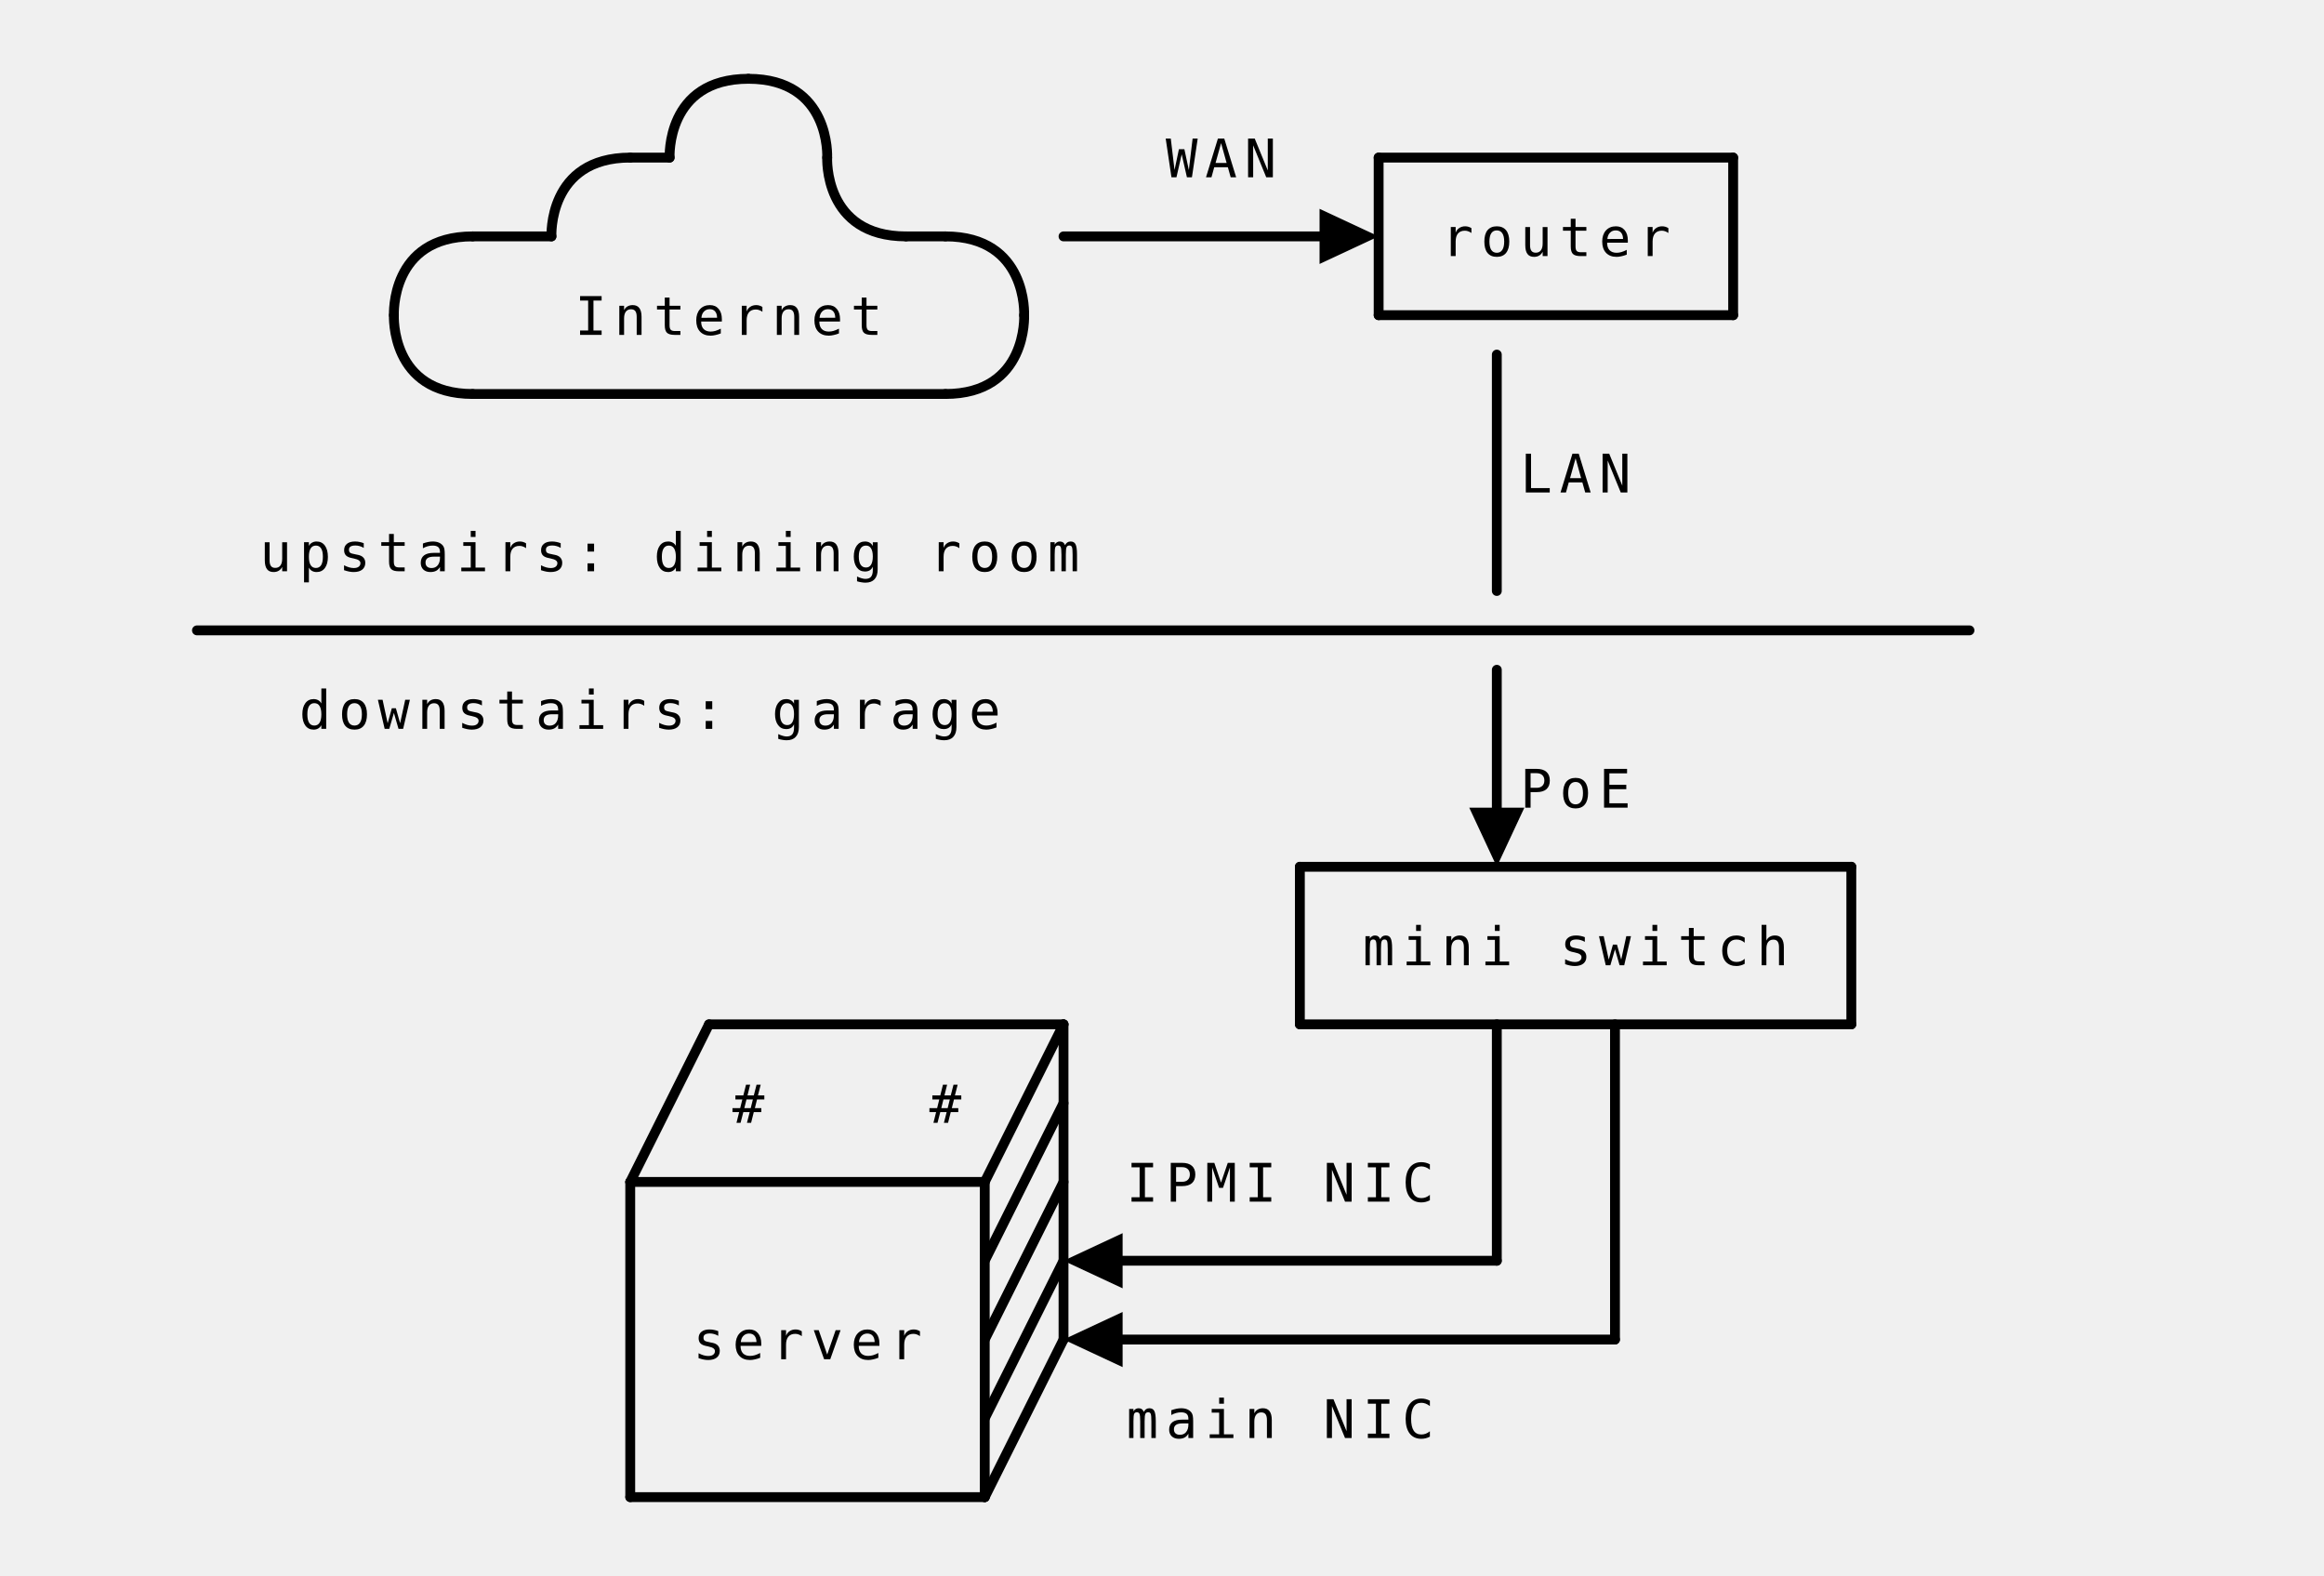
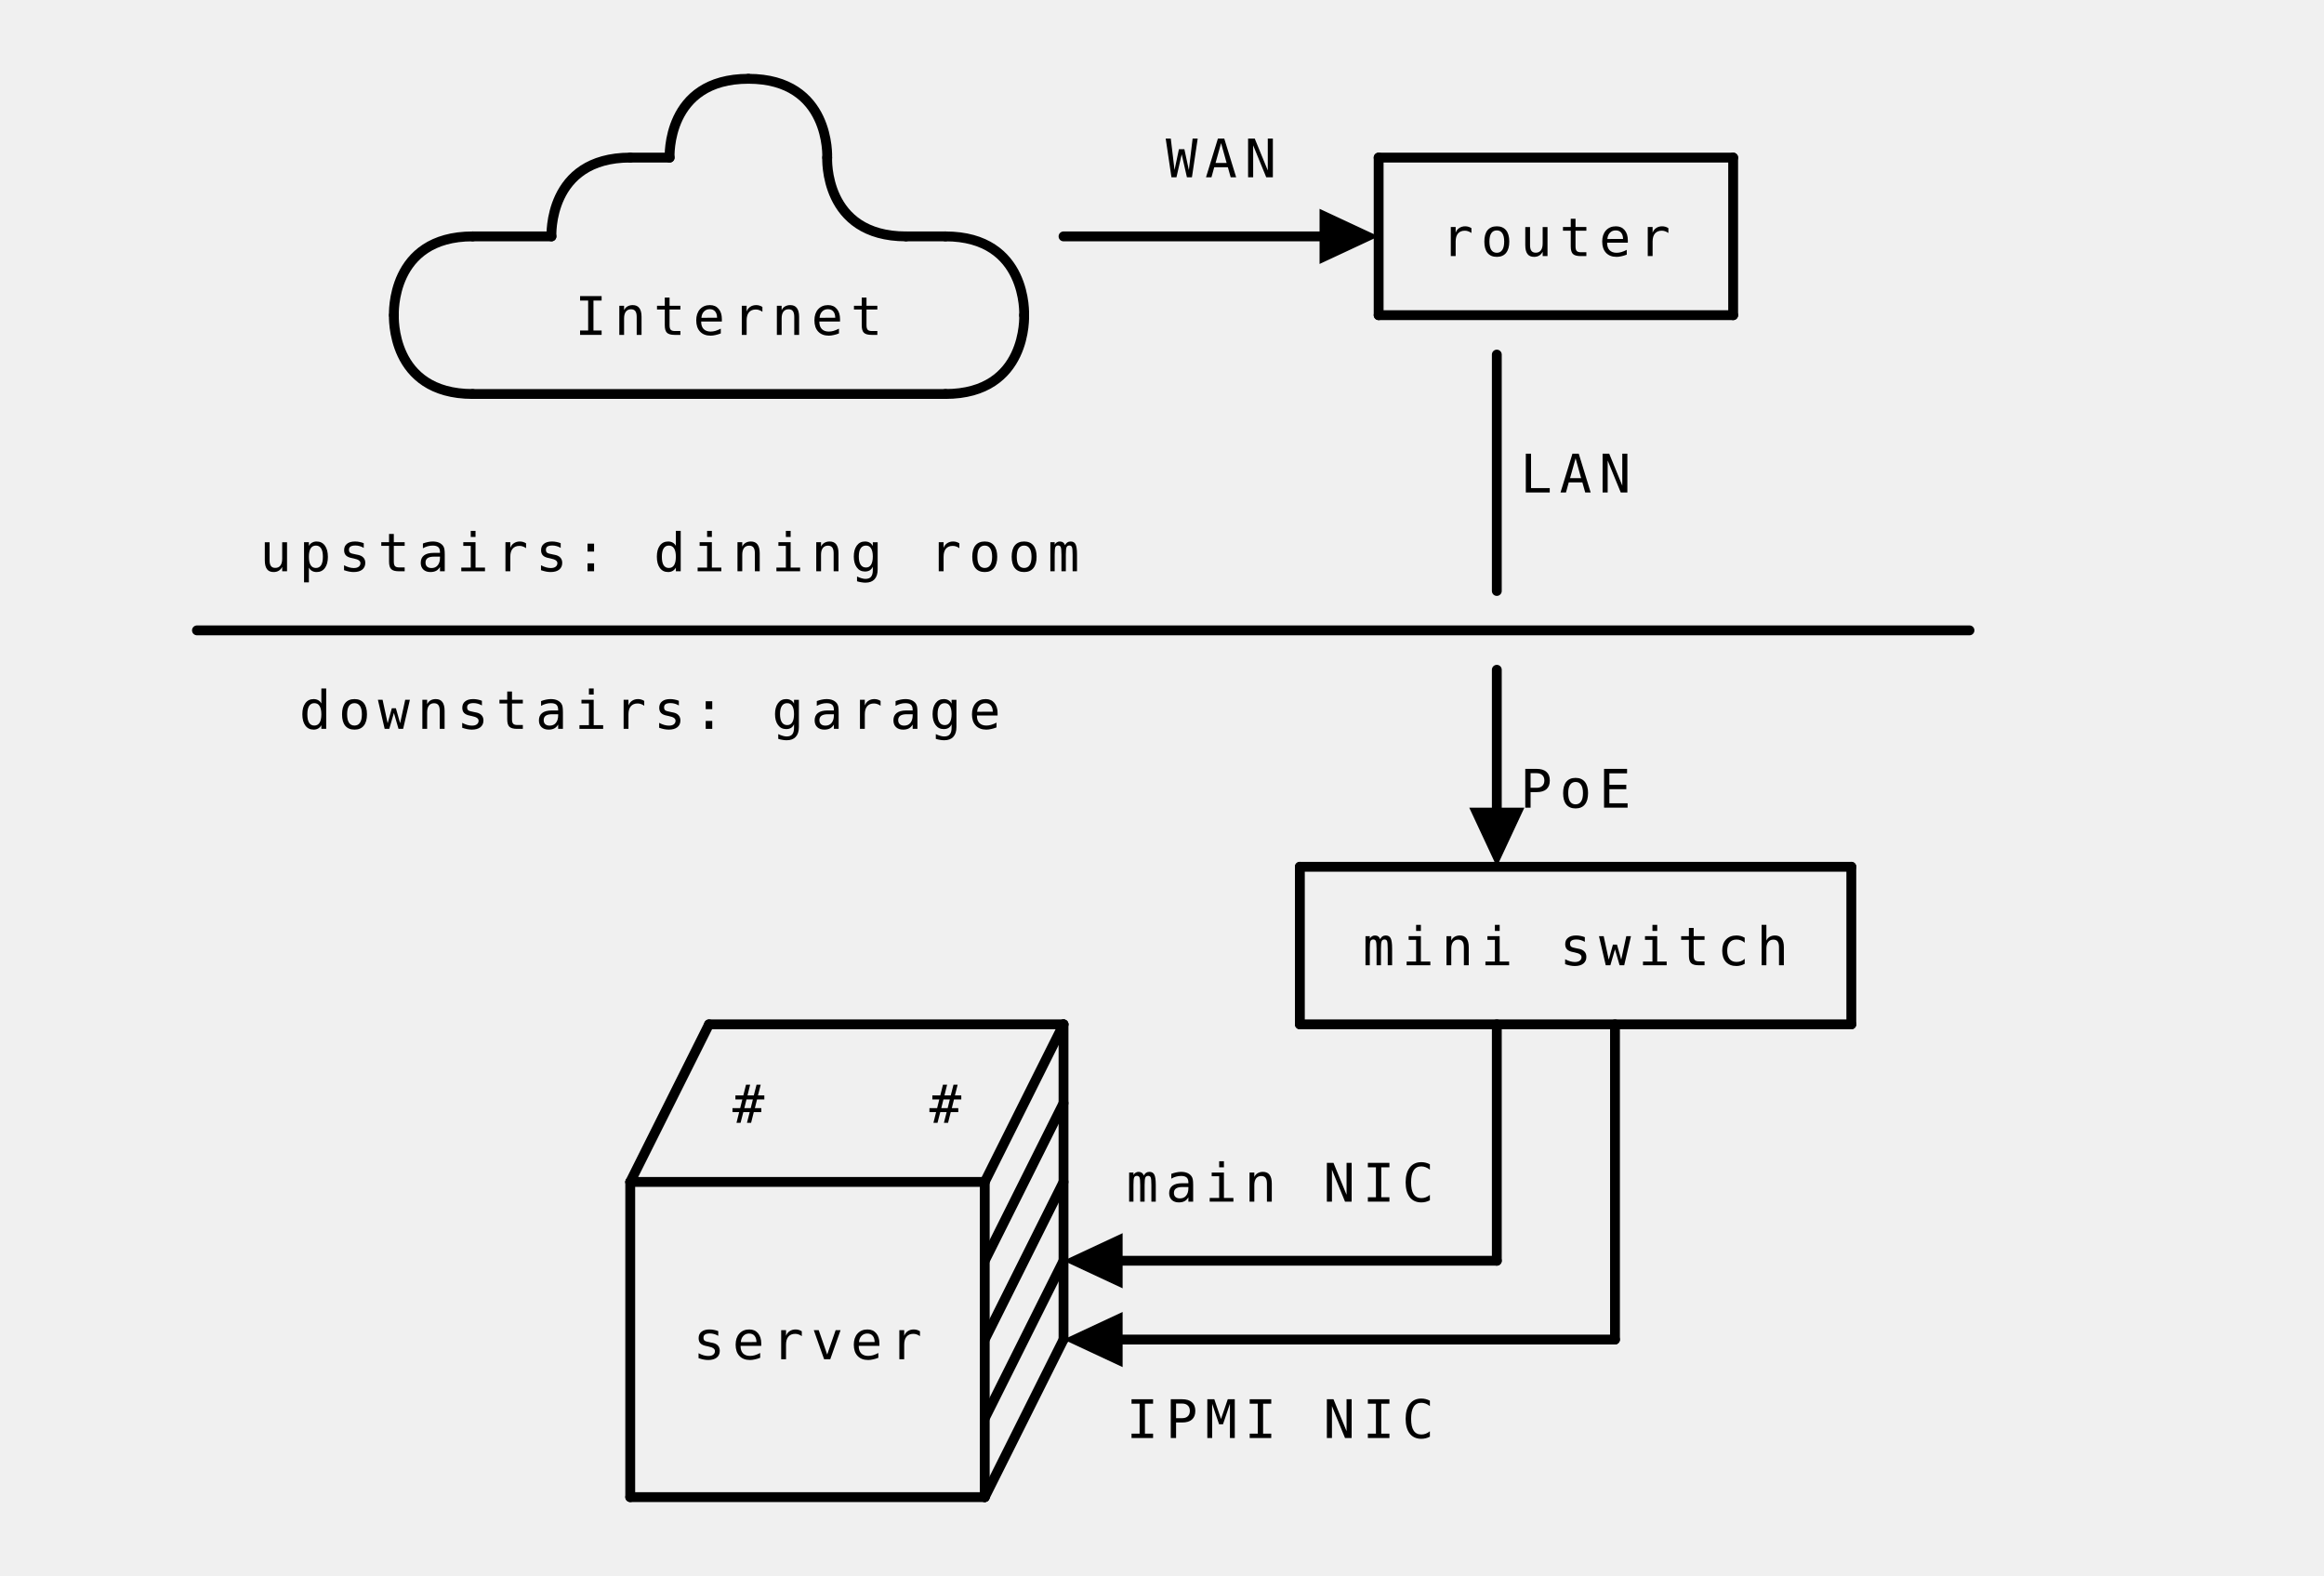
<svg xmlns="http://www.w3.org/2000/svg" class="diagram" version="1.1" height="320" width="472" style="margin:0 auto 0 auto;">
  <defs>
    <style type="text/css">
  svg.diagram {
    display: block;
    font-family: Menlo,Consolas,monospace;
    font-size: 90%;
    text-align: center;
    stroke-linecap: round;
    stroke-width: 2px;
    page-break-inside: avoid;
    stroke: #000;
    fill: #000;
  }
  svg.diagram .opendot {
    fill: #fff;
  }
  svg.diagram .shadeddot {
    fill: #CCC;
  }
  .md svg.diagram .dotteddot {
    stroke: #000;
    stroke-dasharray: 4;
    fill: none;
  }
  svg.diagram text {
    stroke: none;
  }
</style>
  </defs>
  <g transform="translate(8,16 )">
    <path d="M 120,224 L 120,288 " style="fill:none;" />
    <path d="M 192,224 L 192,288 " style="fill:none;" />
    <path d="M 208,192 L 208,256 " style="fill:none;" />
    <path d="M 256,160 L 256,192 " style="fill:none;" />
    <path d="M 272,16 L 272,48 " style="fill:none;" />
    <path d="M 296,56 L 296,104 " style="fill:none;" />
    <path d="M 296,120 L 296,152 " style="fill:none;" />
    <path d="M 296,192 L 296,240 " style="fill:none;" />
    <path d="M 320,192 L 320,256 " style="fill:none;" />
    <path d="M 344,16 L 344,48 " style="fill:none;" />
    <path d="M 368,160 L 368,192 " style="fill:none;" />
    <path d="M 120,16 L 128,16 " style="fill:none;" />
    <path d="M 272,16 L 344,16 " style="fill:none;" />
    <path d="M 88,32 L 104,32 " style="fill:none;" />
    <path d="M 176,32 L 184,32 " style="fill:none;" />
    <path d="M 208,32 L 264,32 " style="fill:none;" />
    <path d="M 272,48 L 344,48 " style="fill:none;" />
    <path d="M 88,64 L 184,64 " style="fill:none;" />
    <path d="M 32,112 L 392,112 " style="fill:none;" />
    <path d="M 256,160 L 368,160 " style="fill:none;" />
    <path d="M 136,192 L 208,192 " style="fill:none;" />
    <path d="M 256,192 L 368,192 " style="fill:none;" />
    <path d="M 120,224 L 192,224 " style="fill:none;" />
    <path d="M 216,240 L 296,240 " style="fill:none;" />
    <path d="M 216,256 L 320,256 " style="fill:none;" />
    <path d="M 120,288 L 192,288 " style="fill:none;" />
    <path d="M 120,224 L 136,192 " style="fill:none;" />
    <path d="M 192,224 L 208,192 " style="fill:none;" />
    <path d="M 192,240 L 208,208 " style="fill:none;" />
    <path d="M 192,256 L 208,224 " style="fill:none;" />
    <path d="M 192,272 L 208,240 " style="fill:none;" />
    <path d="M 192,288 L 208,256 " style="fill:none;" />
    <path d="M 144,0 C 127.2,0 128,16 128,16 " style="fill:none;" />
    <path d="M 144,0 C 160.8,0 160,16 160,16 " style="fill:none;" />
    <path d="M 120,16 C 103.2,16 104,32 104,32 " style="fill:none;" />
    <path d="M 88,32 C 71.2,32 72,48 72,48 " style="fill:none;" />
    <path d="M 176,32 C 159.2,32 160,16 160,16 " style="fill:none;" />
    <path d="M 184,32 C 200.8,32 200,48 200,48 " style="fill:none;" />
    <path d="M 88,64 C 71.2,64 72,48 72,48 " style="fill:none;" />
    <path d="M 184,64 C 200.8,64 200,48 200,48 " style="fill:none;" />
    <polygon points="304,152 292,146.4 292,157.6 " style="stroke:none" transform="rotate(90,296,152 )" />
    <polygon points="272,32 260,26.4 260,37.6 " style="stroke:none" transform="rotate(0,264,32 )" />
    <polygon points="224,256 212,250.4 212,261.6 " style="stroke:none" transform="rotate(180,216,256 )" />
    <polygon points="224,240 212,234.4 212,245.6 " style="stroke:none" transform="rotate(180,216,240 )" />
    <g transform="translate(0,0)">
      <text text-anchor="middle" x="232" y="20">W</text>
      <text text-anchor="middle" x="240" y="20">A</text>
      <text text-anchor="middle" x="248" y="20">N</text>
      <text text-anchor="middle" x="288" y="36">r</text>
      <text text-anchor="middle" x="296" y="36">o</text>
      <text text-anchor="middle" x="304" y="36">u</text>
      <text text-anchor="middle" x="312" y="36">t</text>
      <text text-anchor="middle" x="320" y="36">e</text>
      <text text-anchor="middle" x="328" y="36">r</text>
      <text text-anchor="middle" x="112" y="52">I</text>
      <text text-anchor="middle" x="120" y="52">n</text>
      <text text-anchor="middle" x="128" y="52">t</text>
      <text text-anchor="middle" x="136" y="52">e</text>
      <text text-anchor="middle" x="144" y="52">r</text>
      <text text-anchor="middle" x="152" y="52">n</text>
      <text text-anchor="middle" x="160" y="52">e</text>
      <text text-anchor="middle" x="168" y="52">t</text>
      <text text-anchor="middle" x="304" y="84">L</text>
      <text text-anchor="middle" x="312" y="84">A</text>
      <text text-anchor="middle" x="320" y="84">N</text>
      <text text-anchor="middle" x="48" y="100">u</text>
      <text text-anchor="middle" x="56" y="100">p</text>
      <text text-anchor="middle" x="64" y="100">s</text>
      <text text-anchor="middle" x="72" y="100">t</text>
      <text text-anchor="middle" x="80" y="100">a</text>
      <text text-anchor="middle" x="88" y="100">i</text>
      <text text-anchor="middle" x="96" y="100">r</text>
      <text text-anchor="middle" x="104" y="100">s</text>
      <text text-anchor="middle" x="112" y="100">:</text>
      <text text-anchor="middle" x="128" y="100">d</text>
      <text text-anchor="middle" x="136" y="100">i</text>
      <text text-anchor="middle" x="144" y="100">n</text>
      <text text-anchor="middle" x="152" y="100">i</text>
      <text text-anchor="middle" x="160" y="100">n</text>
      <text text-anchor="middle" x="168" y="100">g</text>
      <text text-anchor="middle" x="184" y="100">r</text>
      <text text-anchor="middle" x="192" y="100">o</text>
      <text text-anchor="middle" x="200" y="100">o</text>
      <text text-anchor="middle" x="208" y="100">m</text>
      <text text-anchor="middle" x="56" y="132">d</text>
      <text text-anchor="middle" x="64" y="132">o</text>
      <text text-anchor="middle" x="72" y="132">w</text>
      <text text-anchor="middle" x="80" y="132">n</text>
      <text text-anchor="middle" x="88" y="132">s</text>
      <text text-anchor="middle" x="96" y="132">t</text>
      <text text-anchor="middle" x="104" y="132">a</text>
      <text text-anchor="middle" x="112" y="132">i</text>
      <text text-anchor="middle" x="120" y="132">r</text>
      <text text-anchor="middle" x="128" y="132">s</text>
      <text text-anchor="middle" x="136" y="132">:</text>
      <text text-anchor="middle" x="152" y="132">g</text>
      <text text-anchor="middle" x="160" y="132">a</text>
      <text text-anchor="middle" x="168" y="132">r</text>
      <text text-anchor="middle" x="176" y="132">a</text>
      <text text-anchor="middle" x="184" y="132">g</text>
      <text text-anchor="middle" x="192" y="132">e</text>
      <text text-anchor="middle" x="304" y="148">P</text>
      <text text-anchor="middle" x="312" y="148">o</text>
      <text text-anchor="middle" x="320" y="148">E</text>
      <text text-anchor="middle" x="272" y="180">m</text>
      <text text-anchor="middle" x="280" y="180">i</text>
      <text text-anchor="middle" x="288" y="180">n</text>
      <text text-anchor="middle" x="296" y="180">i</text>
      <text text-anchor="middle" x="312" y="180">s</text>
      <text text-anchor="middle" x="320" y="180">w</text>
      <text text-anchor="middle" x="328" y="180">i</text>
      <text text-anchor="middle" x="336" y="180">t</text>
      <text text-anchor="middle" x="344" y="180">c</text>
      <text text-anchor="middle" x="352" y="180">h</text>
      <text text-anchor="middle" x="144" y="212">#</text>
      <text text-anchor="middle" x="184" y="212">#</text>
-       <text text-anchor="middle" x="224" y="228">I</text>
-       <text text-anchor="middle" x="232" y="228">P</text>
-       <text text-anchor="middle" x="240" y="228">M</text>
-       <text text-anchor="middle" x="248" y="228">I</text>
+       <text text-anchor="middle" x="224" y="228">m</text>
+       <text text-anchor="middle" x="232" y="228">a</text>
+       <text text-anchor="middle" x="240" y="228">i</text>
+       <text text-anchor="middle" x="248" y="228">n</text>
      <text text-anchor="middle" x="264" y="228">N</text>
      <text text-anchor="middle" x="272" y="228">I</text>
      <text text-anchor="middle" x="280" y="228">C</text>
      <text text-anchor="middle" x="136" y="260">s</text>
      <text text-anchor="middle" x="144" y="260">e</text>
      <text text-anchor="middle" x="152" y="260">r</text>
      <text text-anchor="middle" x="160" y="260">v</text>
      <text text-anchor="middle" x="168" y="260">e</text>
      <text text-anchor="middle" x="176" y="260">r</text>
-       <text text-anchor="middle" x="224" y="276">m</text>
-       <text text-anchor="middle" x="232" y="276">a</text>
-       <text text-anchor="middle" x="240" y="276">i</text>
-       <text text-anchor="middle" x="248" y="276">n</text>
+       <text text-anchor="middle" x="224" y="276">I</text>
+       <text text-anchor="middle" x="232" y="276">P</text>
+       <text text-anchor="middle" x="240" y="276">M</text>
+       <text text-anchor="middle" x="248" y="276">I</text>
      <text text-anchor="middle" x="264" y="276">N</text>
      <text text-anchor="middle" x="272" y="276">I</text>
      <text text-anchor="middle" x="280" y="276">C</text>
    </g>
  </g>
</svg>
